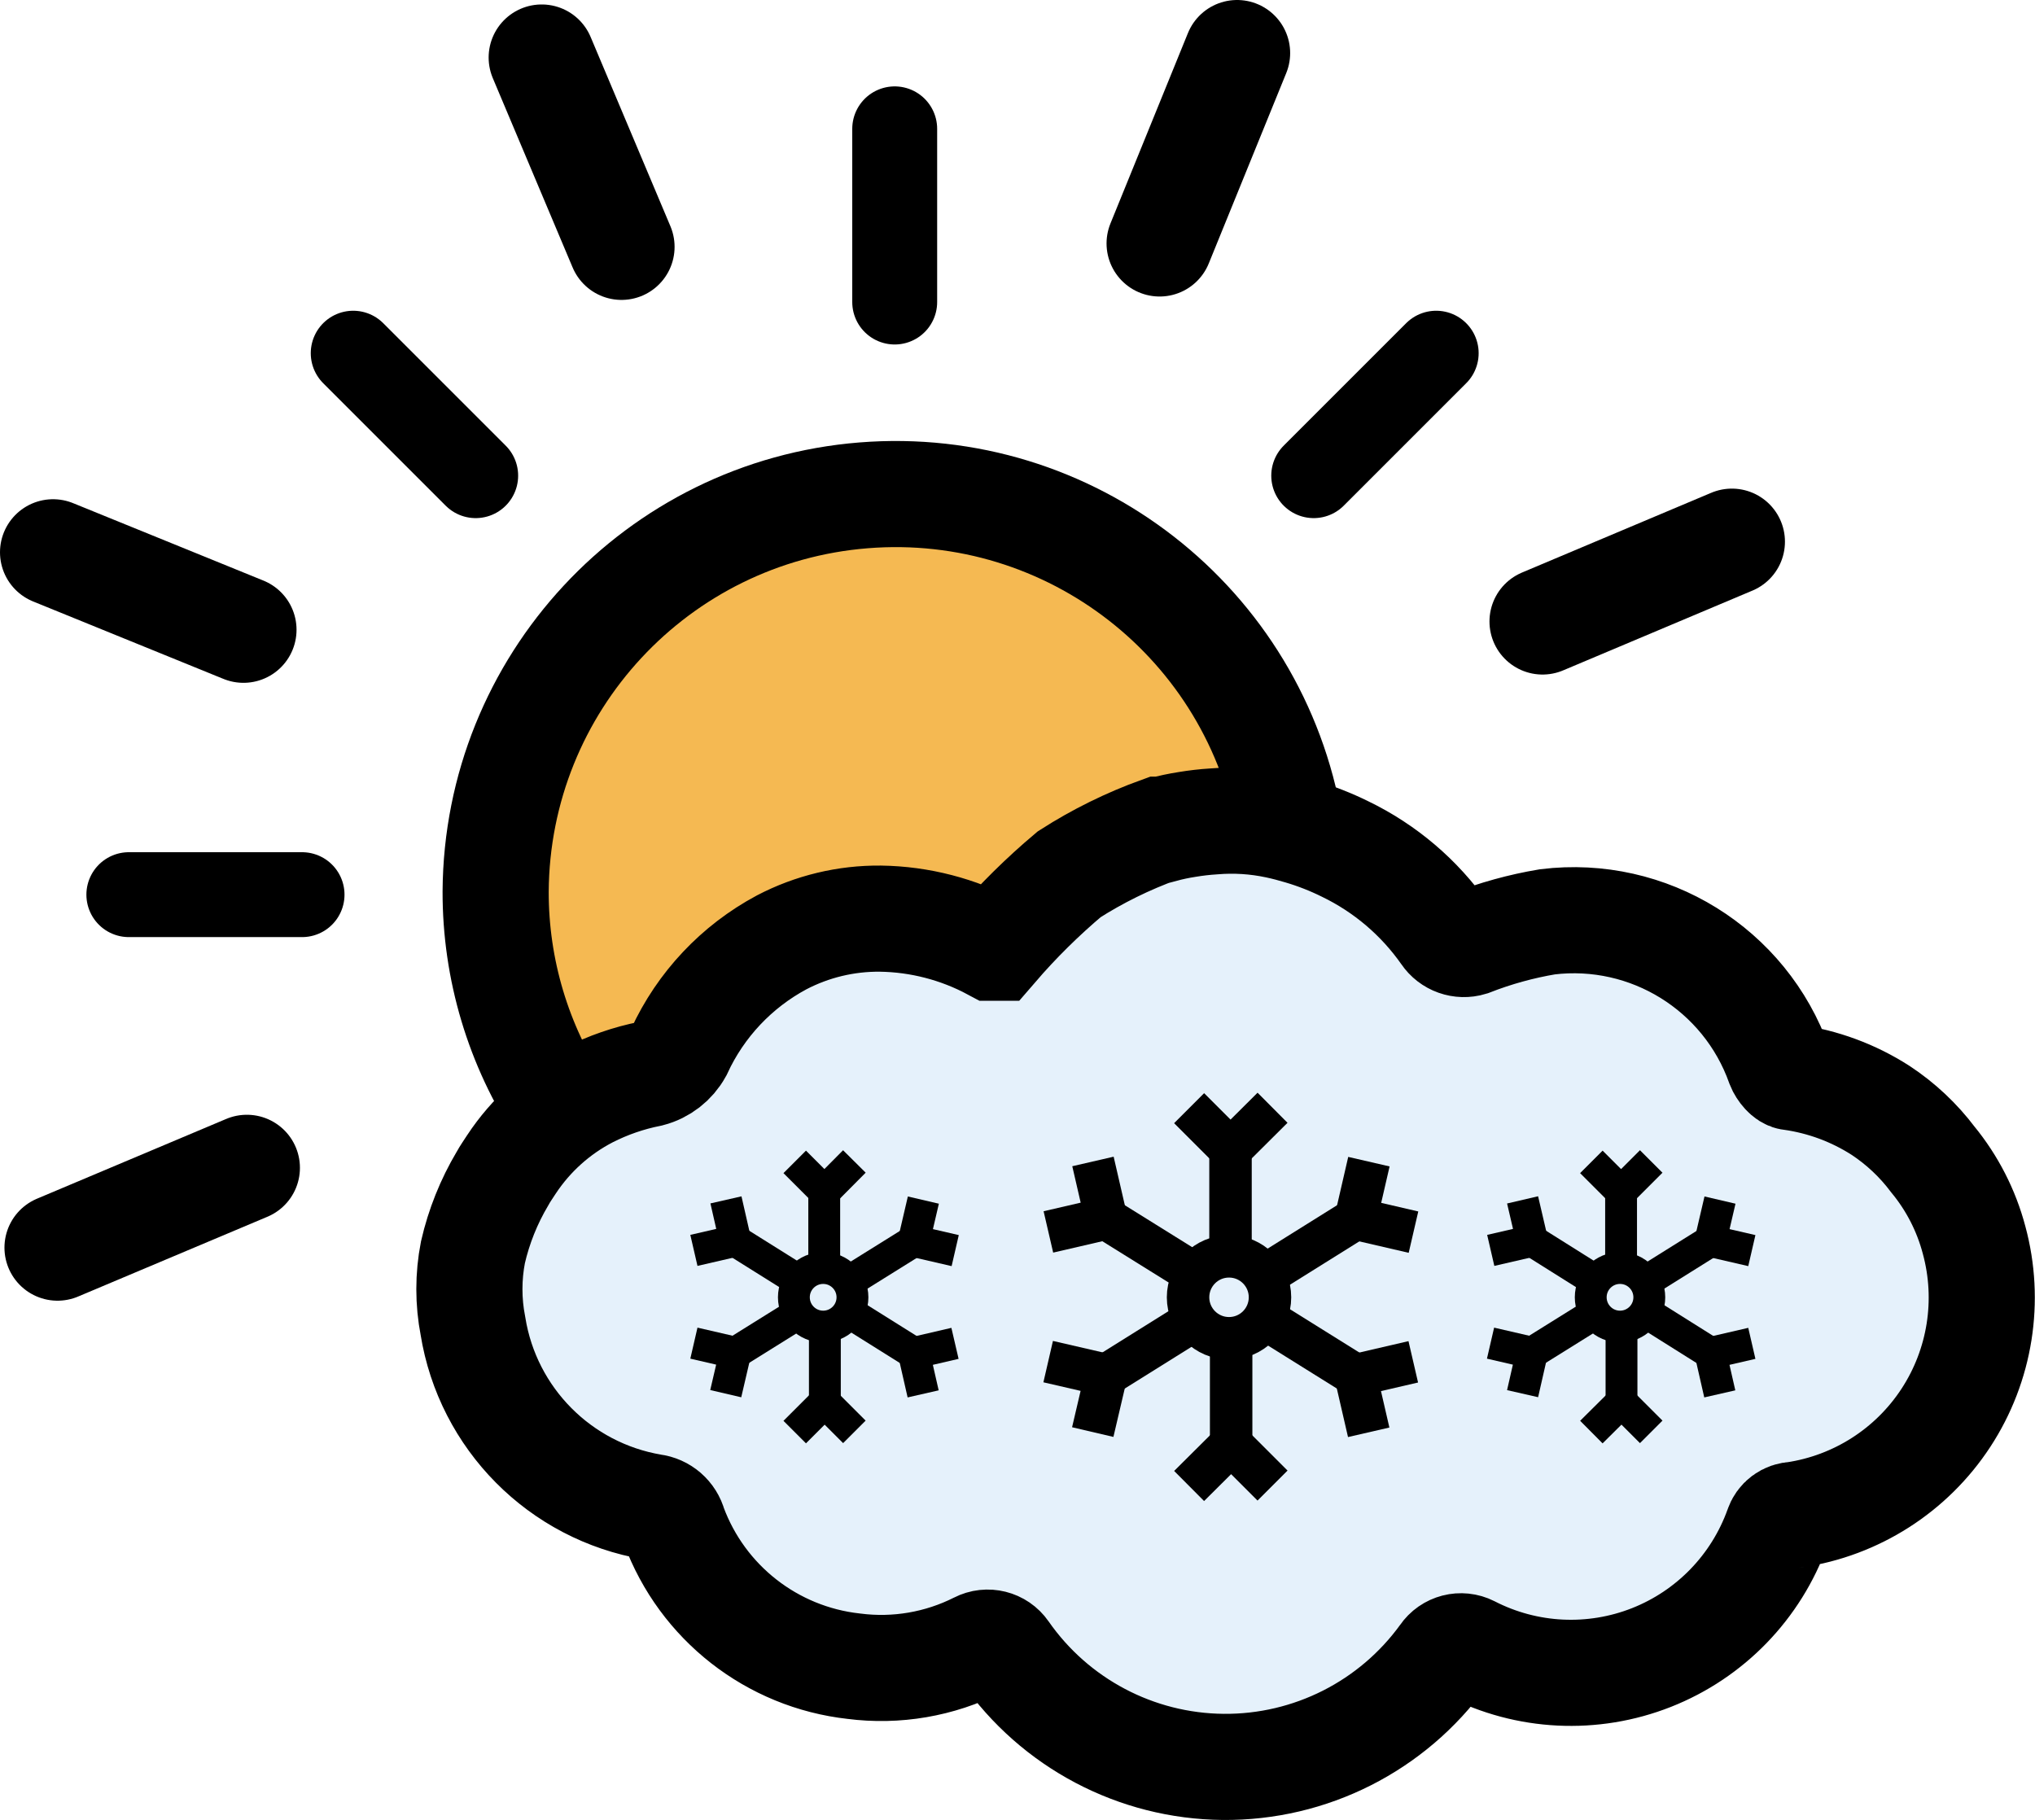
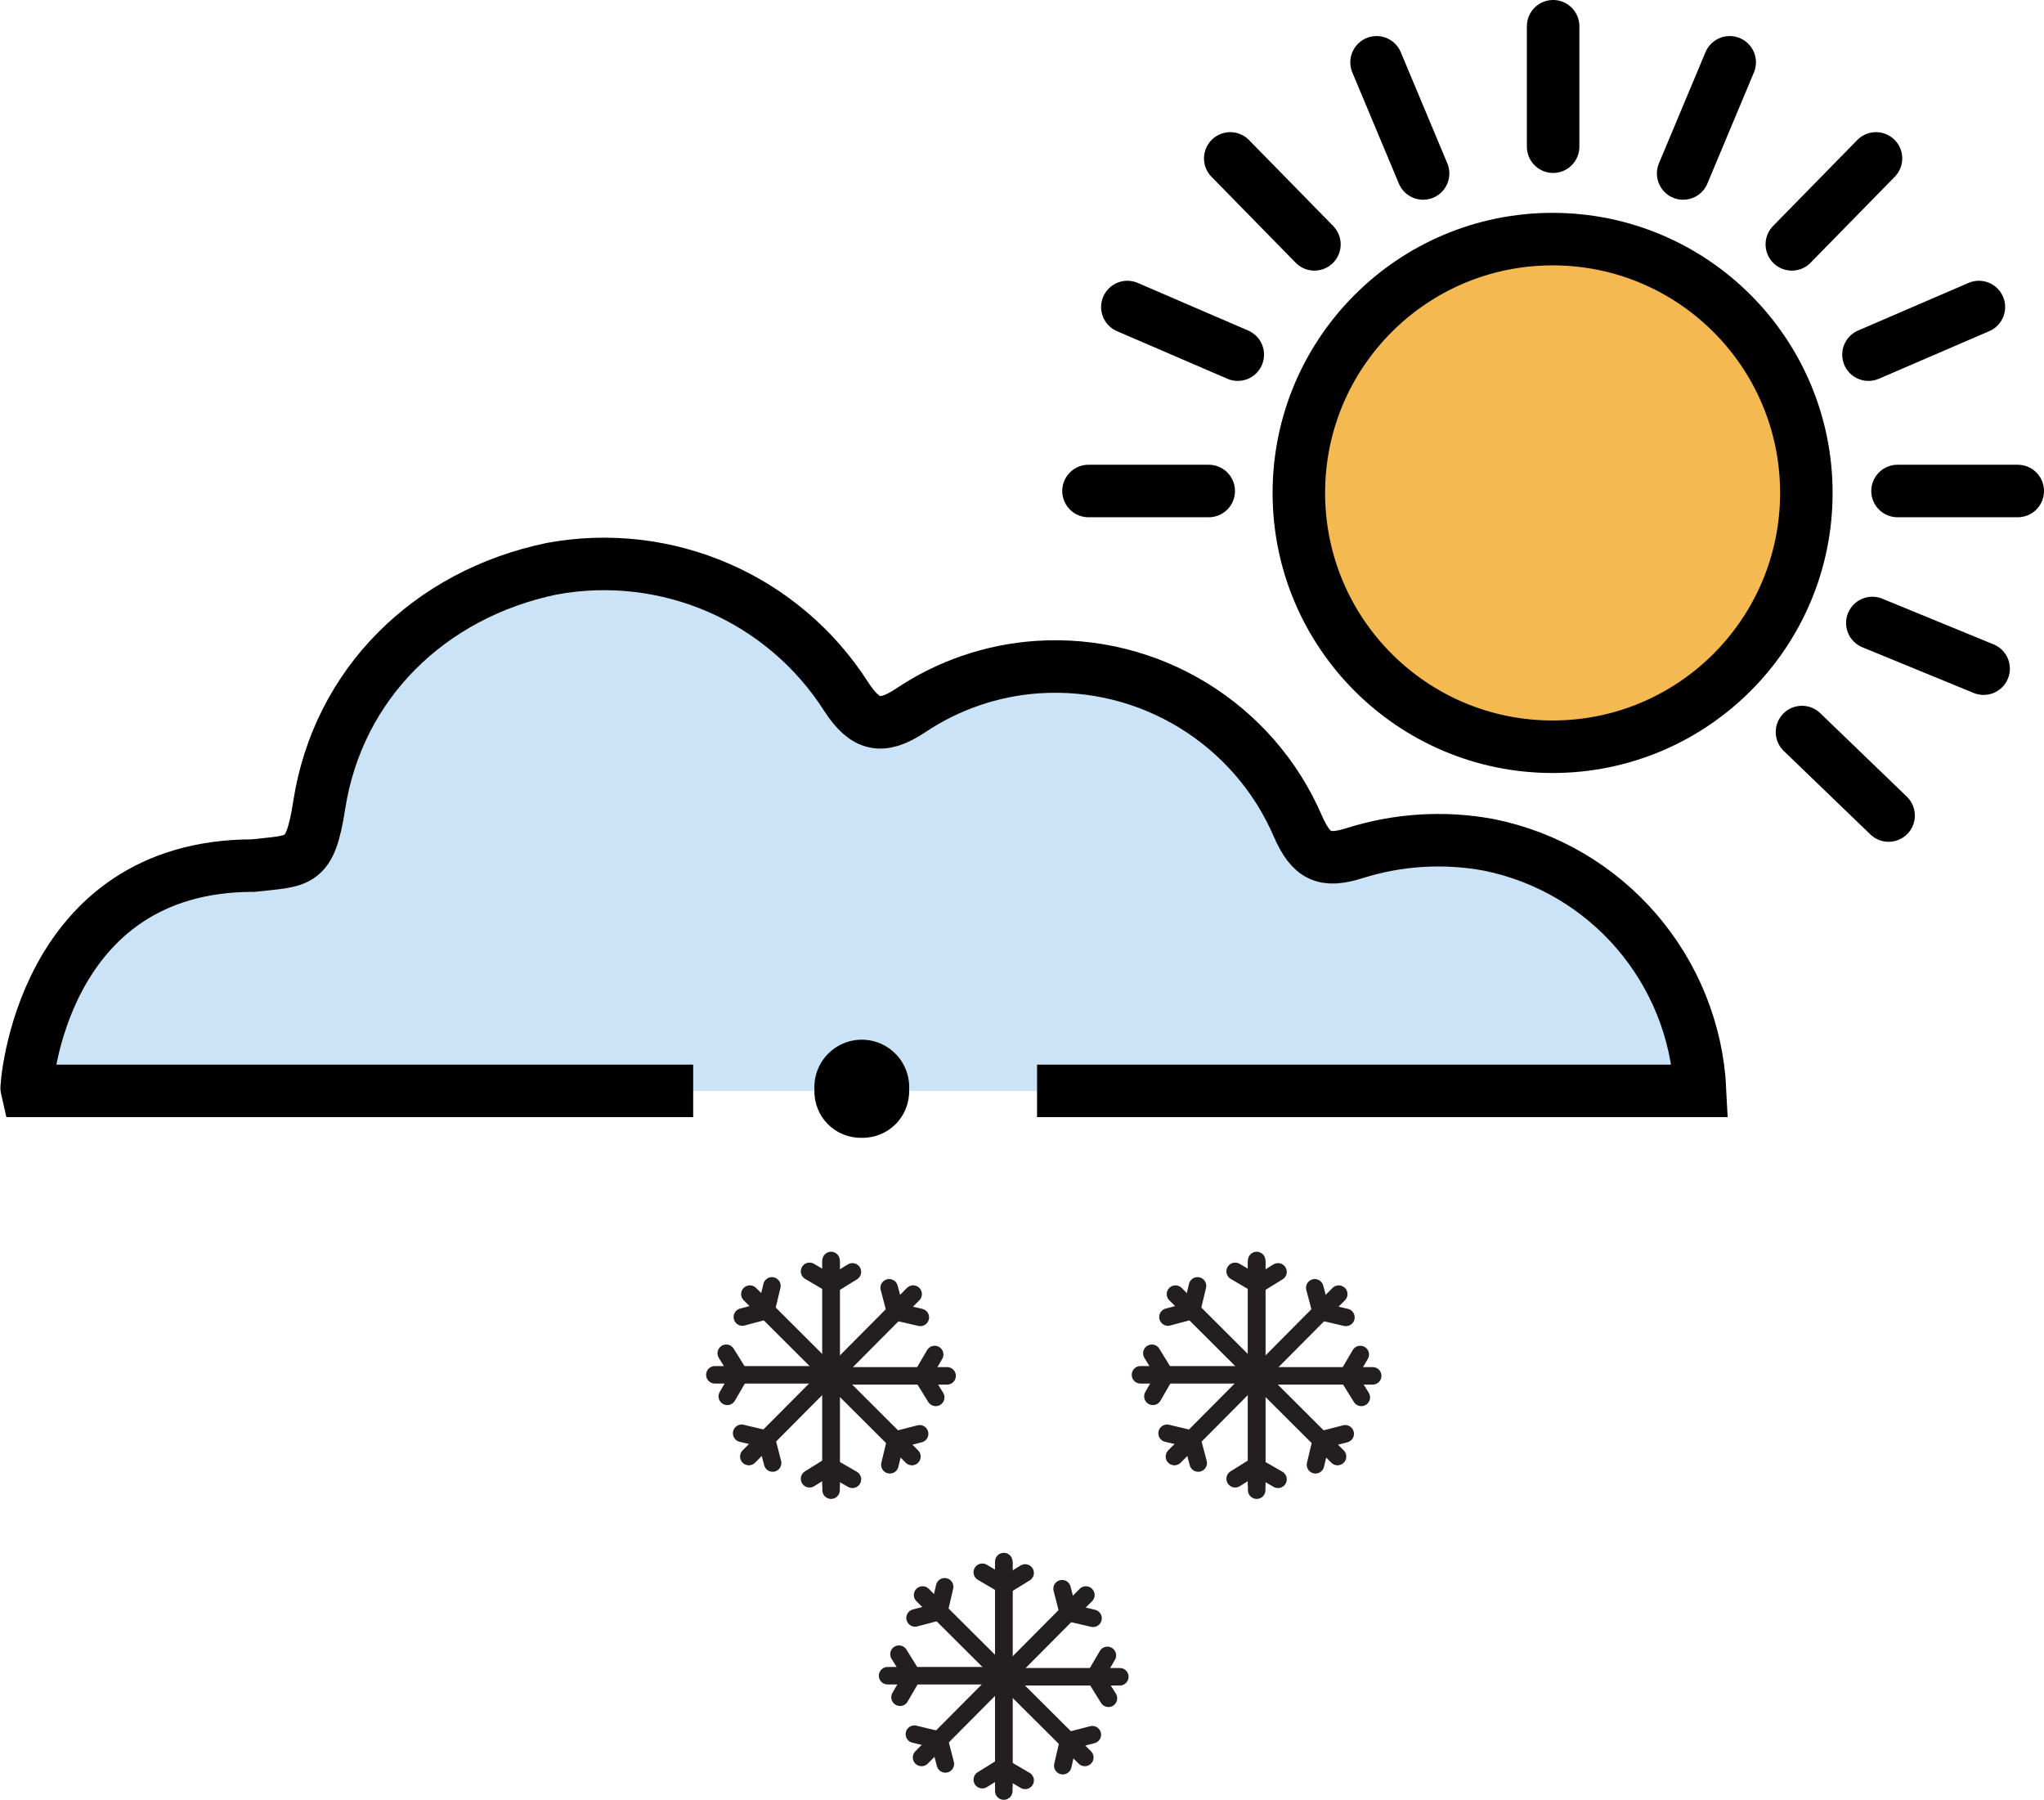
- <svg xmlns="http://www.w3.org/2000/svg" viewBox="0 0 95.87 85.74">
+ <svg xmlns="http://www.w3.org/2000/svg" viewBox="0 0 116.8 102.82">
  <defs>
-     <style>.cls-1{fill:#e5f1fb;}.cls-2{fill:#f5b952;}.cls-3,.cls-4,.cls-5,.cls-6,.cls-7{fill:none;stroke:#000;stroke-miterlimit:10;}.cls-3{stroke-width:1.5px;}.cls-4{stroke-width:2px;}.cls-5,.cls-7{stroke-width:5px;}.cls-6,.cls-7{stroke-linecap:round;}.cls-6{stroke-width:4px;}</style>
+     <style>.cls-1{fill:#cae3f6;}.cls-2{fill:#f5b952;}.cls-3,.cls-4,.cls-5,.cls-6{fill:none;stroke-miterlimit:10;}.cls-3,.cls-4{stroke:#231f20;}.cls-3,.cls-6{stroke-linecap:round;}.cls-5,.cls-6{stroke:#000;stroke-width:3px;}</style>
  </defs>
  <g id="Layer_2" data-name="Layer 2">
    <g id="Layer_1-2" data-name="Layer 1">
-       <path class="cls-1" d="M92.24,59.26a9.76,9.76,0,0,0-1.91-3.66,9.66,9.66,0,0,0-2.41-2.23,10.34,10.34,0,0,0-4.12-1.51c-.21,0-.45-.31-.55-.54a10.06,10.06,0,0,0-10.7-6.52,18.06,18.06,0,0,0-3.54.94,1.06,1.06,0,0,1-1.18-.42,12,12,0,0,0-4.6-3.9,13.6,13.6,0,0,0-2-.79,10.25,10.25,0,0,0-1.09-.28,10.14,10.14,0,0,0-3-.18c-.44,0-.85.08-1.19.13-.58.1-1,.2-1.15.24l-.13,0a21.18,21.18,0,0,0-4.17,2A29,29,0,0,0,47.06,46a.55.55,0,1,0-.1-.05,11.39,11.39,0,0,0-5.17-1.33,9.62,9.62,0,0,0-4.56,1.09,10.67,10.67,0,0,0-4.73,5,2.15,2.15,0,0,1-1.34,1,11.09,11.09,0,0,0-2.83.95,9.39,9.39,0,0,0-3.55,3.15c-.14.21-.29.42-.42.65A11.45,11.45,0,0,0,23,59.86a8.63,8.63,0,0,0,0,3.34,10,10,0,0,0,8.29,8.24,1.15,1.15,0,0,1,1,.84,10.26,10.26,0,0,0,14,5.43,1,1,0,0,1,1.25.31,12.48,12.48,0,0,0,20.18.1A1,1,0,0,1,69,77.81,10.16,10.16,0,0,0,83.15,72.3a.81.81,0,0,1,.77-.57A10,10,0,0,0,92.24,59.26Z" />
-       <path class="cls-2" d="M60.07,37.59C60,39.13,48.58,40.27,36.2,45.76,26.75,50,23.39,53,23.39,42.65A18.72,18.72,0,0,1,42.12,23.93C52.46,23.93,60.46,29.29,60.07,37.59Z" />
-       <line class="cls-3" x1="38.83" y1="56.16" x2="38.83" y2="60.07" />
-       <polyline class="cls-3" points="37.44 54.74 38.84 56.14 40.25 54.72" />
-       <line class="cls-3" x1="38.86" y1="66.04" x2="38.86" y2="62.13" />
-       <polyline class="cls-3" points="40.25 67.46 38.85 66.06 37.44 67.47" />
-       <line class="cls-3" x1="43.03" y1="63.73" x2="39.71" y2="61.65" />
-       <polyline class="cls-3" points="43.49 65.67 43.05 63.74 44.99 63.29" />
-       <line class="cls-3" x1="34.66" y1="58.47" x2="37.98" y2="60.55" />
-       <polyline class="cls-3" points="34.2 56.53 34.64 58.46 32.69 58.91" />
-       <line class="cls-3" x1="34.66" y1="63.72" x2="37.98" y2="61.65" />
-       <polyline class="cls-3" points="34.19 65.66 34.64 63.73 32.69 63.28" />
-       <line class="cls-3" x1="43.03" y1="58.48" x2="39.71" y2="60.55" />
-       <polyline class="cls-3" points="43.5 56.54 43.05 58.47 45 58.92" />
-       <circle class="cls-3" cx="38.78" cy="61.12" r="1.38" />
-       <line class="cls-4" x1="57.97" y1="54.2" x2="57.97" y2="59.66" />
-       <polyline class="cls-4" points="56.02 52.21 57.97 54.16 59.95 52.19" />
-       <line class="cls-4" x1="58" y1="68" x2="58" y2="62.54" />
-       <polyline class="cls-4" points="59.95 69.99 58 68.04 56.02 70.01" />
-       <line class="cls-4" x1="63.83" y1="64.77" x2="59.2" y2="61.88" />
-       <polyline class="cls-4" points="64.48 67.48 63.86 64.79 66.58 64.16" />
-       <line class="cls-4" x1="52.14" y1="57.43" x2="56.78" y2="60.32" />
-       <polyline class="cls-4" points="51.49 54.72 52.11 57.41 49.39 58.04" />
-       <line class="cls-4" x1="52.14" y1="64.77" x2="56.78" y2="61.87" />
-       <polyline class="cls-4" points="51.48 67.47 52.11 64.78 49.38 64.15" />
-       <line class="cls-4" x1="63.84" y1="57.43" x2="59.2" y2="60.33" />
-       <polyline class="cls-4" points="64.49 54.73 63.87 57.42 66.59 58.05" />
-       <circle class="cls-4" cx="57.9" cy="61.12" r="1.93" />
-       <line class="cls-3" x1="76.37" y1="56.16" x2="76.37" y2="60.07" />
-       <polyline class="cls-3" points="74.97 54.74 76.37 56.14 77.79 54.72" />
-       <line class="cls-3" x1="76.39" y1="66.04" x2="76.39" y2="62.13" />
-       <polyline class="cls-3" points="77.79 67.46 76.39 66.06 74.97 67.47" />
-       <line class="cls-3" x1="80.56" y1="63.73" x2="77.25" y2="61.65" />
-       <polyline class="cls-3" points="81.02 65.67 80.58 63.74 82.53 63.29" />
-       <line class="cls-3" x1="72.2" y1="58.47" x2="75.51" y2="60.55" />
-       <polyline class="cls-3" points="71.73 56.53 72.18 58.46 70.23 58.91" />
-       <line class="cls-3" x1="72.19" y1="63.72" x2="75.51" y2="61.65" />
-       <polyline class="cls-3" points="71.73 65.66 72.17 63.73 70.22 63.28" />
-       <line class="cls-3" x1="80.56" y1="58.48" x2="77.25" y2="60.55" />
-       <polyline class="cls-3" points="81.03 56.54 80.58 58.47 82.53 58.92" />
-       <circle class="cls-3" cx="76.32" cy="61.12" r="1.38" />
-       <path class="cls-5" d="M93,58.42a10,10,0,0,0-1.94-3.79,9.9,9.9,0,0,0-2.47-2.32,10.51,10.51,0,0,0-4.21-1.56c-.21,0-.47-.33-.56-.56A10.27,10.27,0,0,0,72.9,43.43a18.22,18.22,0,0,0-3.62,1A1.08,1.08,0,0,1,68.07,44a12.23,12.23,0,0,0-4.7-4,13.15,13.15,0,0,0-2.09-.82c-.37-.11-.74-.21-1.12-.29a10.24,10.24,0,0,0-3-.19,12.17,12.17,0,0,0-1.22.14,10.62,10.62,0,0,0-1.18.25l-.13,0a21.36,21.36,0,0,0-4.26,2.1,30.81,30.81,0,0,0-3.5,3.46l-.1,0a11.55,11.55,0,0,0-5.29-1.37,9.84,9.84,0,0,0-4.66,1.12A11.06,11.06,0,0,0,32,49.52a2.22,2.22,0,0,1-1.38,1.07,11.2,11.2,0,0,0-2.89,1,9.68,9.68,0,0,0-3.63,3.26c-.14.22-.3.44-.43.68A12.12,12.12,0,0,0,22.28,59a9.1,9.1,0,0,0,0,3.47A10.31,10.31,0,0,0,30.74,71a1.18,1.18,0,0,1,1,.87,10.25,10.25,0,0,0,8.48,6.63,10.11,10.11,0,0,0,5.85-1,1,1,0,0,1,1.28.32A12.66,12.66,0,0,0,68,78a1,1,0,0,1,1.28-.33,10.34,10.34,0,0,0,14.46-5.71.84.84,0,0,1,.79-.59A10.35,10.35,0,0,0,93,58.42Z" />
-       <path class="cls-5" d="M60.77,39A18.84,18.84,0,0,0,23.35,42a18.65,18.65,0,0,0,3.09,10.32" />
-       <line class="cls-6" x1="42.15" y1="14.23" x2="42.15" y2="6.07" />
-       <line class="cls-6" x1="14.23" y1="42.15" x2="6.07" y2="42.15" />
-       <line class="cls-6" x1="22.41" y1="22.41" x2="16.64" y2="16.64" />
-       <line class="cls-6" x1="67.66" y1="16.64" x2="61.89" y2="22.41" />
-       <line class="cls-7" x1="54.63" y1="11.47" x2="58.28" y2="2.5" />
-       <line class="cls-7" x1="11.47" y1="29.67" x2="2.5" y2="26.02" />
-       <line class="cls-7" x1="29.28" y1="11.63" x2="25.52" y2="2.71" />
-       <line class="cls-7" x1="11.63" y1="55.02" x2="2.71" y2="58.78" />
-       <line class="cls-7" x1="81.59" y1="25.52" x2="72.67" y2="29.28" />
+       <path class="cls-1" d="M59.26,62.32H97.15a15.07,15.07,0,0,0-12.1-14.06,15.87,15.87,0,0,0-7.62.47c-1.76.56-2.5.2-3.26-1.52a15.1,15.1,0,0,0-14.88-9.1A14.82,14.82,0,0,0,52,40.61c-1.62,1.06-2.55.86-3.63-.79a16.43,16.43,0,0,0-16.84-7.33c-7,1.45-12.22,6.59-13.29,13.51-.53,3.41-1.13,3.15-3.77,3.45-12.16,0-13,12.68-12.95,12.87H39.61" />
+       <path class="cls-2" d="M88.72,42.54h0a14.49,14.49,0,1,0,0-29h0a14.49,14.49,0,1,0,0,29h0Z" />
+       <line class="cls-3" x1="47.46" y1="73.43" x2="48.71" y2="72.66" />
+       <line class="cls-3" x1="48.71" y1="84.51" x2="47.49" y2="83.81" />
+       <line class="cls-3" x1="47.49" y1="78.6" x2="52.11" y2="83.21" />
+       <polyline class="cls-3" points="52.55 81.91 51.19 82.26 50.85 83.68" />
+       <line class="cls-3" x1="52.18" y1="73.93" x2="47.47" y2="78.67" />
+       <polyline class="cls-3" points="50.81 73.57 51.17 74.93 52.59 75.26" />
+       <line class="cls-3" x1="54.12" y1="78.6" x2="47.49" y2="78.6" />
+       <polyline class="cls-3" points="53.41 77.38 52.7 78.59 53.47 79.83" />
+       <line class="cls-4" x1="47.49" y1="84.89" x2="47.49" y2="72.01" />
+       <line class="cls-3" x1="47.49" y1="85.13" x2="47.49" y2="72.01" />
+       <line class="cls-3" x1="47.5" y1="83.71" x2="46.26" y2="84.48" />
+       <line class="cls-3" x1="46.26" y1="72.63" x2="47.47" y2="73.34" />
+       <line class="cls-3" x1="47.47" y1="78.54" x2="42.85" y2="73.93" />
+       <polyline class="cls-3" points="42.42 75.24 43.77 74.88 44.11 73.46" />
+       <line class="cls-3" x1="42.79" y1="83.21" x2="47.5" y2="78.47" />
+       <polyline class="cls-3" points="44.15 83.58 43.8 82.22 42.38 81.88" />
+       <line class="cls-3" x1="40.85" y1="78.54" x2="47.47" y2="78.54" />
+       <polyline class="cls-3" points="41.56 79.77 42.27 78.55 41.5 77.31" />
+       <line class="cls-3" x1="71.78" y1="73.43" x2="73.03" y2="72.66" />
+       <line class="cls-3" x1="73.03" y1="84.51" x2="71.81" y2="83.81" />
+       <line class="cls-3" x1="71.81" y1="78.6" x2="76.43" y2="83.21" />
+       <polyline class="cls-3" points="76.87 81.91 75.51 82.26 75.17 83.68" />
+       <line class="cls-3" x1="76.5" y1="73.93" x2="71.79" y2="78.67" />
+       <polyline class="cls-3" points="75.13 73.57 75.49 74.93 76.91 75.26" />
+       <line class="cls-3" x1="78.44" y1="78.6" x2="71.81" y2="78.6" />
+       <polyline class="cls-3" points="77.73 77.38 77.02 78.59 77.79 79.83" />
+       <line class="cls-4" x1="71.81" y1="84.89" x2="71.81" y2="72.01" />
+       <line class="cls-3" x1="71.81" y1="85.13" x2="71.81" y2="72.01" />
+       <line class="cls-3" x1="71.82" y1="83.71" x2="70.58" y2="84.48" />
+       <line class="cls-3" x1="70.58" y1="72.63" x2="71.79" y2="73.34" />
+       <line class="cls-3" x1="71.79" y1="78.54" x2="67.17" y2="73.93" />
+       <polyline class="cls-3" points="66.74 75.24 68.09 74.88 68.43 73.46" />
+       <line class="cls-3" x1="67.11" y1="83.21" x2="71.82" y2="78.47" />
+       <polyline class="cls-3" points="68.47 83.58 68.11 82.22 66.69 81.88" />
+       <line class="cls-3" x1="65.17" y1="78.54" x2="71.79" y2="78.54" />
+       <polyline class="cls-3" points="65.88 79.77 66.58 78.55 65.82 77.31" />
+       <line class="cls-3" x1="57.34" y1="90.62" x2="58.58" y2="89.86" />
+       <line class="cls-3" x1="58.58" y1="101.71" x2="57.37" y2="101" />
+       <line class="cls-3" x1="57.36" y1="95.79" x2="61.99" y2="100.4" />
+       <polyline class="cls-3" points="62.42 99.1 61.06 99.45 60.73 100.87" />
+       <line class="cls-3" x1="62.05" y1="91.12" x2="57.34" y2="95.86" />
+       <polyline class="cls-3" points="60.69 90.76 61.04 92.12 62.46 92.45" />
+       <line class="cls-3" x1="63.99" y1="95.79" x2="57.36" y2="95.79" />
+       <polyline class="cls-3" points="63.28 94.57 62.57 95.78 63.34 97.02" />
+       <line class="cls-4" x1="57.36" y1="102.08" x2="57.36" y2="89.21" />
+       <line class="cls-3" x1="57.36" y1="102.32" x2="57.36" y2="89.21" />
+       <line class="cls-3" x1="57.37" y1="100.9" x2="56.13" y2="101.67" />
+       <line class="cls-3" x1="56.13" y1="89.82" x2="57.34" y2="90.53" />
+       <line class="cls-3" x1="57.35" y1="95.73" x2="52.72" y2="91.12" />
+       <polyline class="cls-3" points="52.29 92.43 53.65 92.07 53.98 90.65" />
+       <line class="cls-3" x1="52.66" y1="100.4" x2="57.37" y2="95.66" />
+       <polyline class="cls-3" points="54.02 100.77 53.67 99.41 52.25 99.07" />
+       <line class="cls-3" x1="50.72" y1="95.73" x2="57.35" y2="95.73" />
+       <polyline class="cls-3" points="51.43 96.96 52.14 95.74 51.37 94.5" />
+       <path class="cls-5" d="M59.26,62.32H97.15a15.07,15.07,0,0,0-12.1-14.06,15.87,15.87,0,0,0-7.62.47c-1.76.56-2.5.2-3.26-1.52a15.1,15.1,0,0,0-14.88-9.1A14.82,14.82,0,0,0,52,40.61c-1.62,1.06-2.55.86-3.63-.79a16.43,16.43,0,0,0-16.84-7.33c-7,1.45-12.22,6.59-13.29,13.51-.53,3.41-1.13,3.15-3.77,3.45-12.16,0-13,12.68-12.95,12.87H39.61" />
+       <path d="M49.24,65a2.64,2.64,0,0,1-2.7-2.73,2.71,2.71,0,1,1,5.41,0A2.65,2.65,0,0,1,49.24,65Z" />
+       <line class="cls-6" x1="69.07" y1="28.05" x2="62.2" y2="28.05" />
+       <line class="cls-6" x1="75.11" y1="13.96" x2="70.3" y2="9.05" />
+       <line class="cls-6" x1="81.32" y1="9.91" x2="78.66" y2="3.56" />
+       <line class="cls-6" x1="70.73" y1="20.26" x2="64.42" y2="17.54" />
+       <path class="cls-5" d="M88.72,42.66h0a14.49,14.49,0,0,0,0-29h0a14.49,14.49,0,1,0,0,29h0Z" />
+       <line class="cls-6" x1="108.43" y1="28.05" x2="115.3" y2="28.05" />
+       <line class="cls-6" x1="88.75" y1="8.38" x2="88.75" y2="1.5" />
+       <line class="cls-6" x1="102.97" y1="41.82" x2="107.92" y2="46.59" />
+       <line class="cls-6" x1="102.39" y1="13.96" x2="107.2" y2="9.05" />
+       <line class="cls-6" x1="106.99" y1="35.59" x2="113.35" y2="38.2" />
+       <line class="cls-6" x1="96.18" y1="9.91" x2="98.84" y2="3.56" />
+       <line class="cls-6" x1="106.77" y1="20.26" x2="113.08" y2="17.54" />
    </g>
  </g>
</svg>
